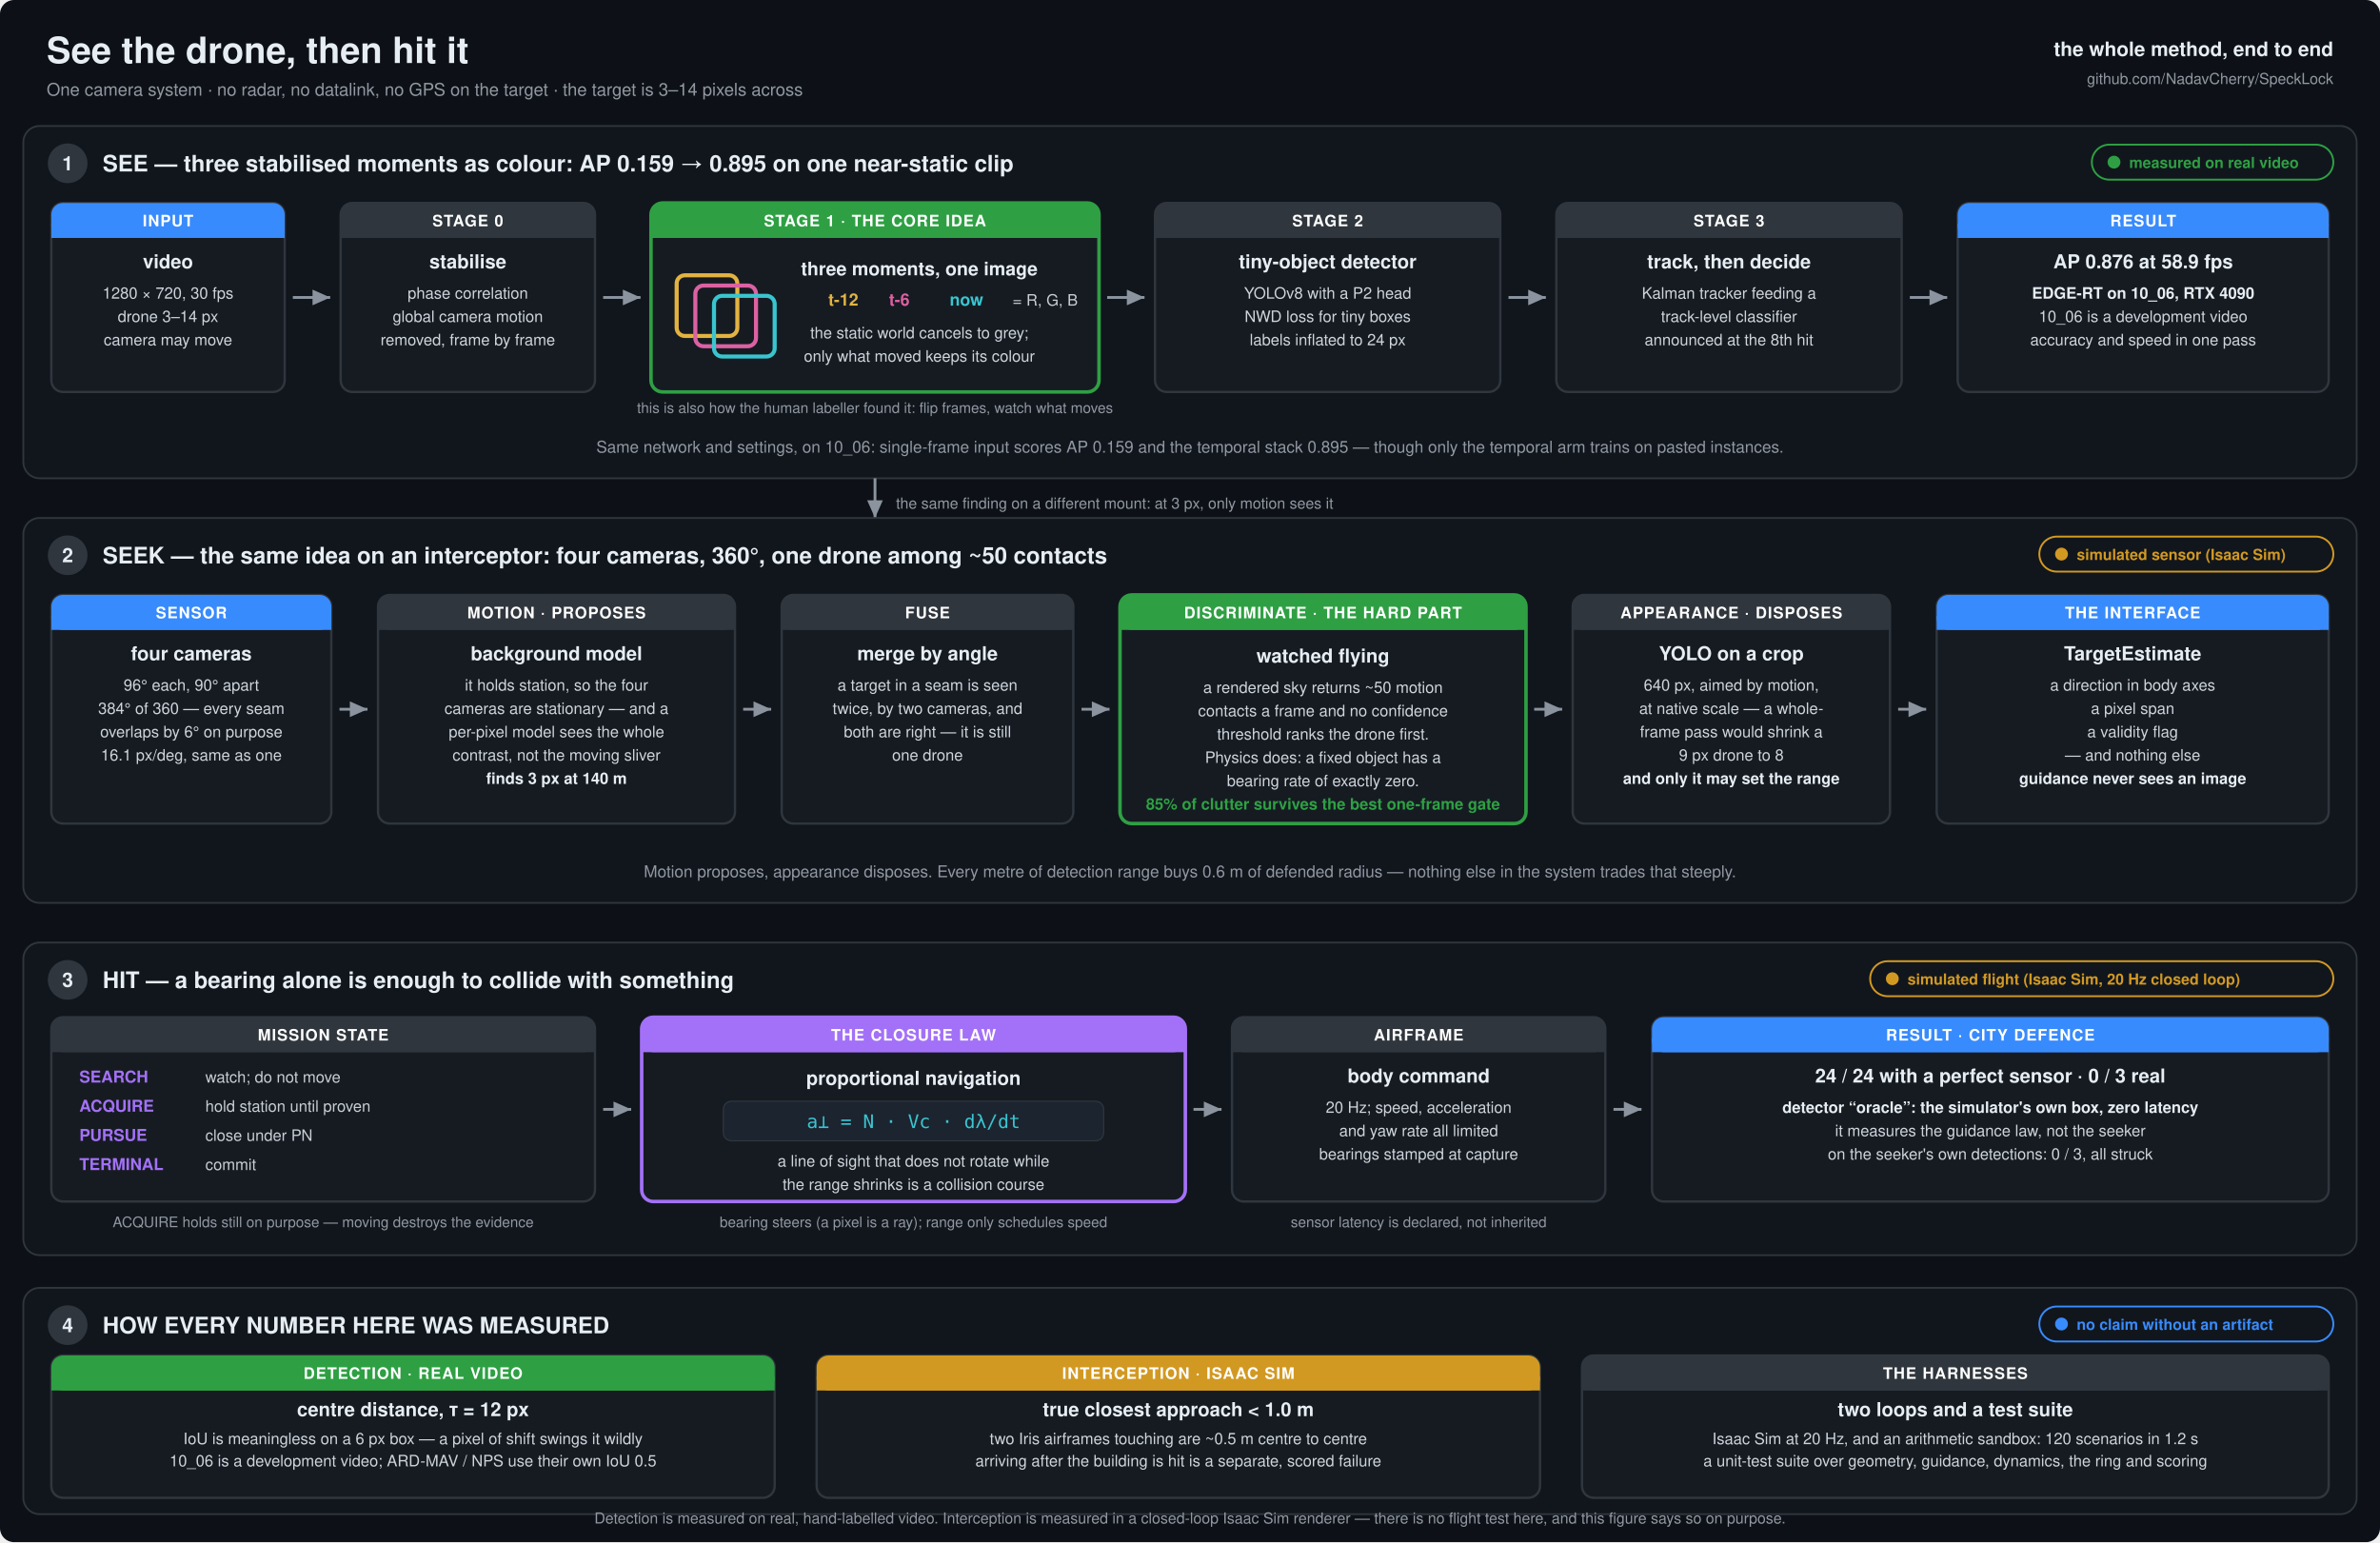
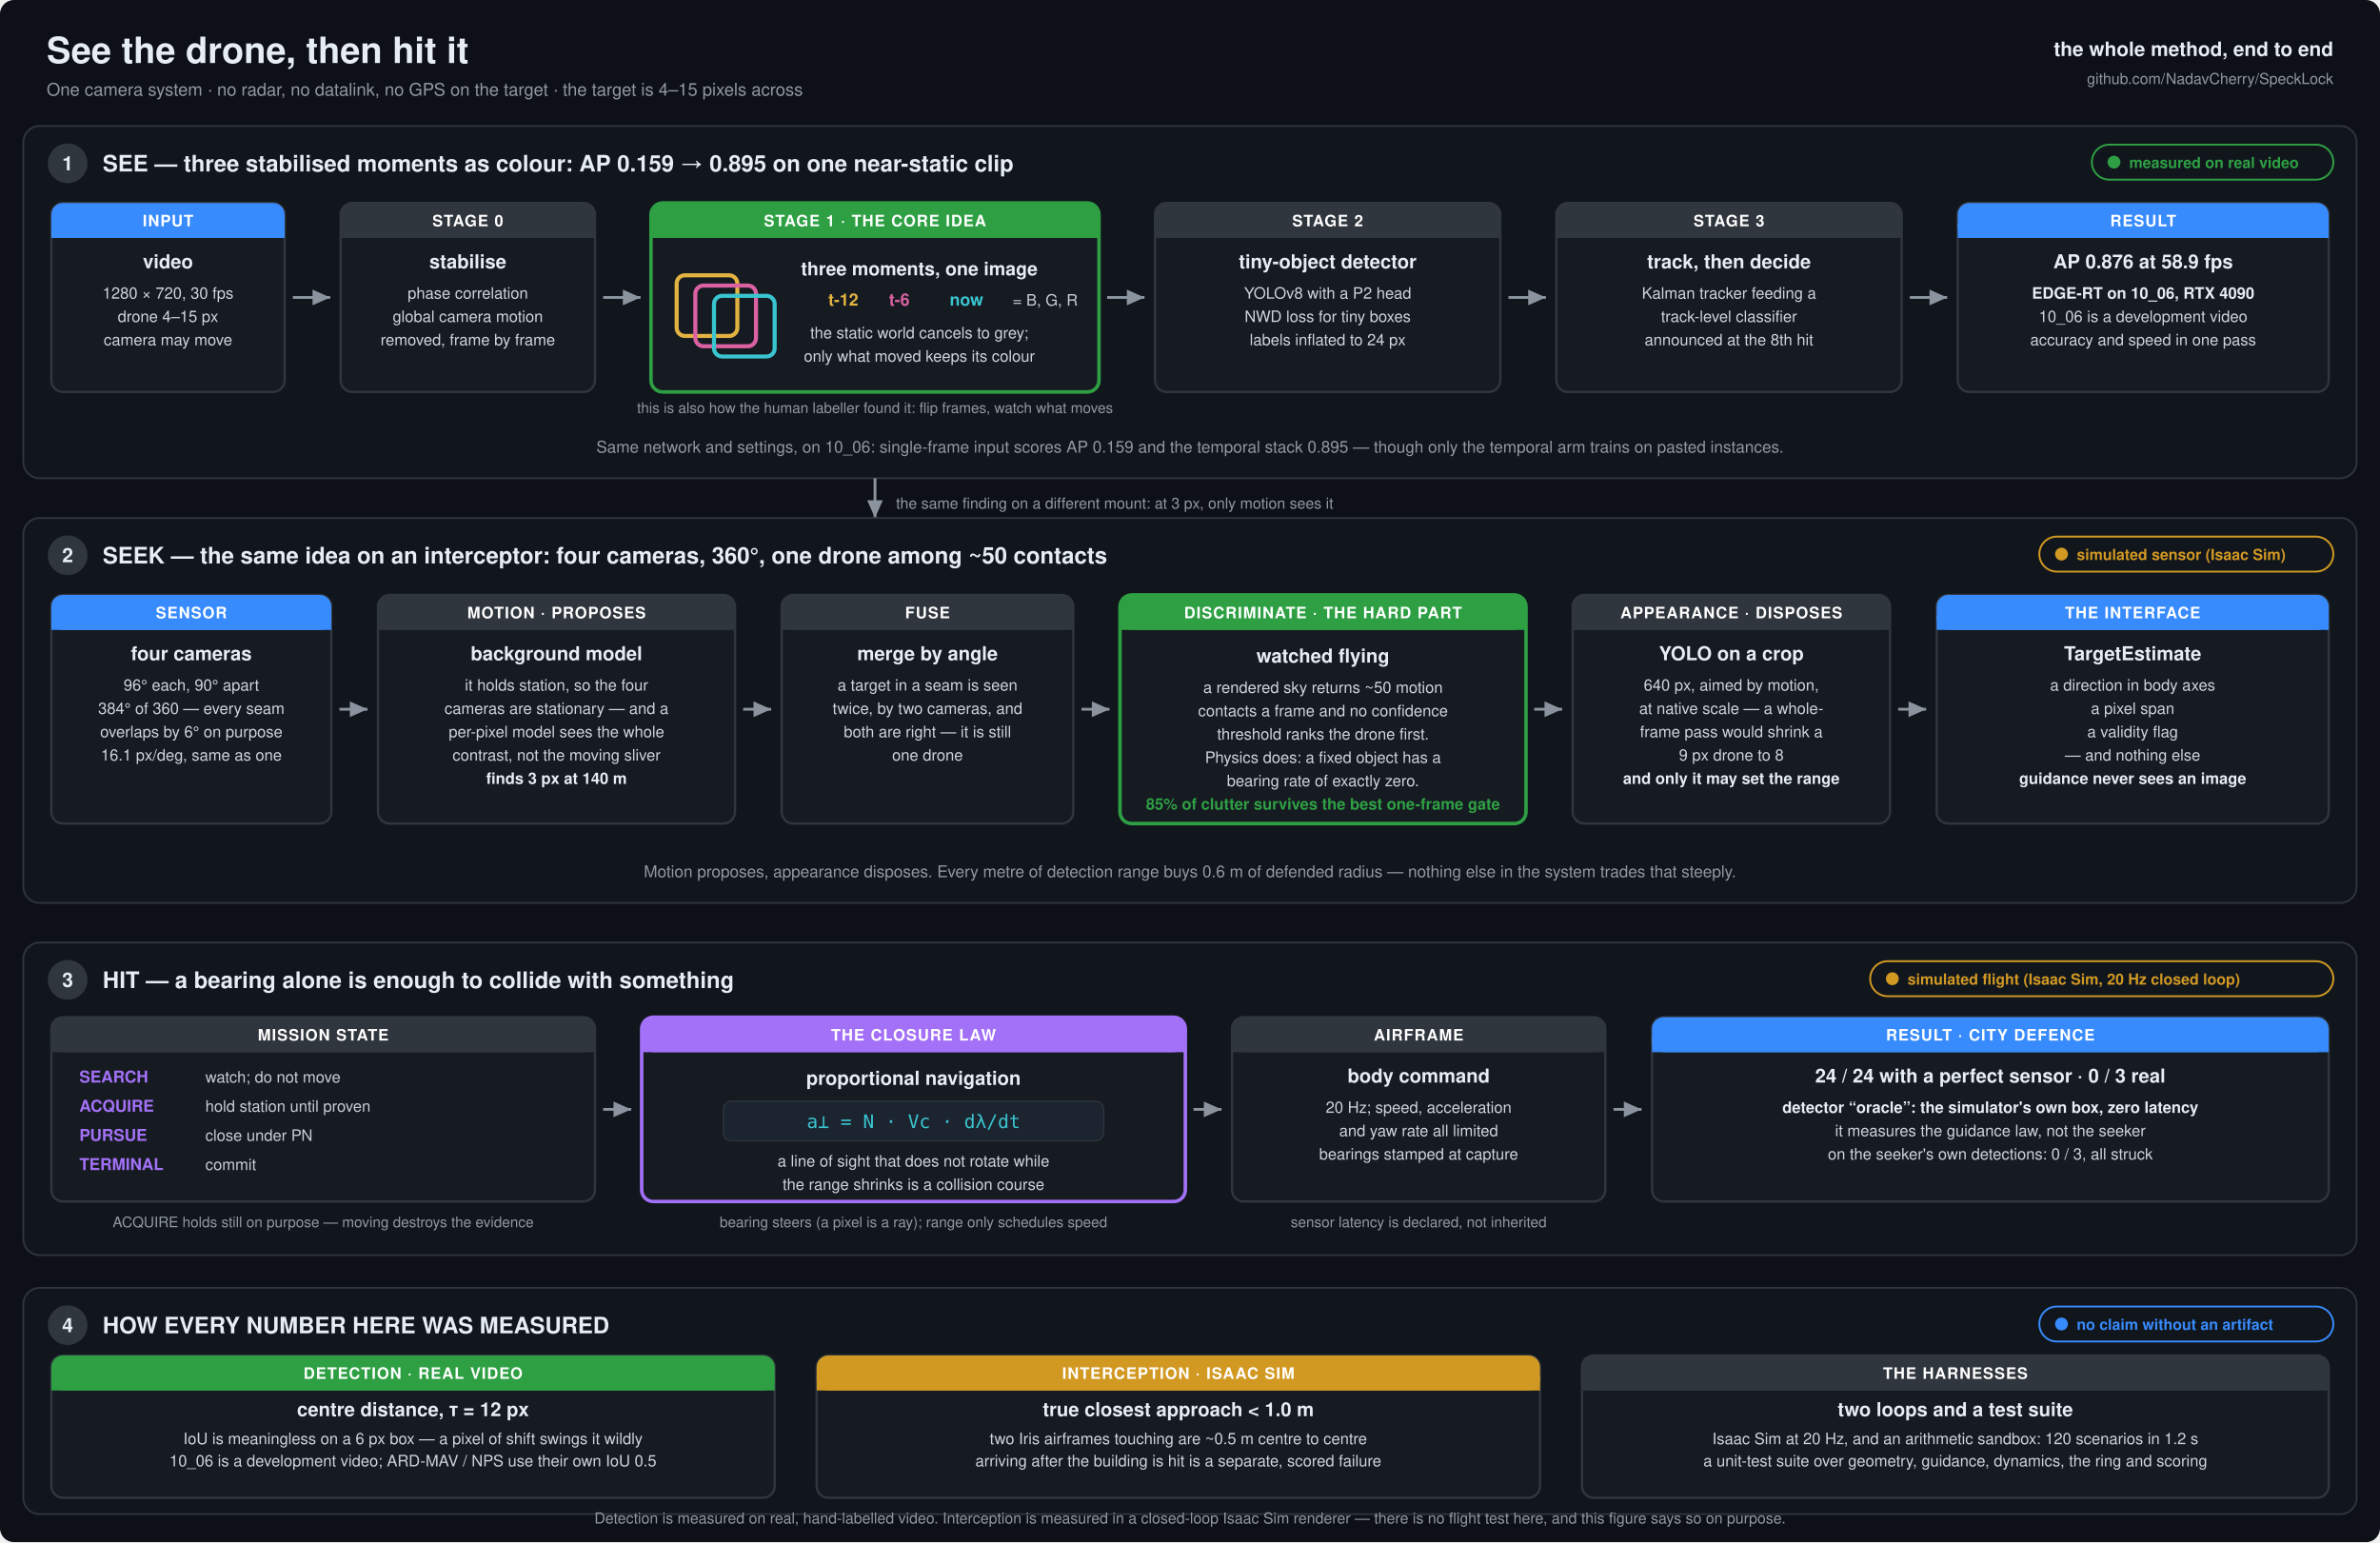
<svg xmlns="http://www.w3.org/2000/svg" width="2040" height="1322" viewBox="0 0 2040 1322" font-family="Segoe UI, Helvetica, Arial, sans-serif">
  <rect width="2040" height="1322" fill="#0d1117" rx="12" />
  <defs>
    <marker id="ar" viewBox="0 0 10 10" refX="9" refY="5" markerWidth="7" markerHeight="7" orient="auto-start-reverse">
      <path d="M 0 1 L 9 5 L 0 9 z" fill="#8b949e" />
    </marker>
  </defs>
  <text x="40" y="54" text-anchor="start" font-size="31" font-weight="700" fill="#e6edf3" opacity="1.0">See the drone, then hit it</text>
-   <text x="40" y="82" text-anchor="start" font-size="15" font-weight="400" fill="#9198a1" opacity="1.0">One camera system · no radar, no datalink, no GPS on the target · the target is 3–14 pixels across</text>
+   <text x="40" y="82" text-anchor="start" font-size="15" font-weight="400" fill="#9198a1" opacity="1.0">One camera system · no radar, no datalink, no GPS on the target · the target is 4–15 pixels across</text>
  <text x="2000" y="48" text-anchor="end" font-size="17" font-weight="700" fill="#e6edf3" opacity="1.0">the whole method, end to end</text>
  <text x="2000" y="72" text-anchor="end" font-size="13" font-weight="400" fill="#9198a1" opacity="1.0">github.com/NadavCherry/SpeckLock</text>
  <rect x="20" y="108" width="2000" height="302" rx="14" fill="#11161d" stroke="#30363d" stroke-width="1.5" />
  <circle cx="58" cy="140" r="17" fill="#30363d" />
  <text x="58" y="146" text-anchor="middle" font-size="17" font-weight="700" fill="#e6edf3" opacity="1.0">1</text>
  <text x="88" y="147" text-anchor="start" font-size="19.5" font-weight="700" fill="#e6edf3" opacity="1.0">SEE — three stabilised moments as colour: AP 0.159 → 0.895 on one near-static clip</text>
  <rect x="1793" y="124" width="207" height="30" rx="15" fill="none" stroke="#2ea043" stroke-width="1.6" />
  <circle cx="1812" cy="139" r="5.5" fill="#2ea043" />
  <text x="1825" y="144" text-anchor="start" font-size="13" font-weight="600" fill="#2ea043" opacity="1.0">measured on real video</text>
  <rect x="44" y="174" width="200" height="162" rx="10" fill="#161b22" stroke="#30363d" stroke-width="2" />
  <rect x="44" y="174" width="200" height="30" rx="10" fill="#388bfd" />
  <rect x="44" y="192" width="200" height="12" fill="#388bfd" />
  <text x="144.0" y="194" text-anchor="middle" font-size="13.5" font-weight="700" fill="#ffffff" letter-spacing="0.8">INPUT</text>
  <text x="144.0" y="230" text-anchor="middle" font-size="16.5" font-weight="700" fill="#e6edf3" opacity="1.0">video</text>
  <text x="144.0" y="256" text-anchor="middle" font-size="13.5" font-weight="400" fill="#e6edf3" opacity="0.88">1280 × 720, 30 fps</text>
-   <text x="144.0" y="276" text-anchor="middle" font-size="13.5" font-weight="400" fill="#e6edf3" opacity="0.88">drone 3–14 px</text>
+   <text x="144.0" y="276" text-anchor="middle" font-size="13.5" font-weight="400" fill="#e6edf3" opacity="0.88">drone 4–15 px</text>
  <text x="144.0" y="296" text-anchor="middle" font-size="13.5" font-weight="400" fill="#e6edf3" opacity="0.88">camera may move</text>
  <rect x="292" y="174" width="218" height="162" rx="10" fill="#161b22" stroke="#30363d" stroke-width="2" />
  <rect x="292" y="174" width="218" height="30" rx="10" fill="#30363d" />
  <rect x="292" y="192" width="218" height="12" fill="#30363d" />
  <text x="401.0" y="194" text-anchor="middle" font-size="13.5" font-weight="700" fill="#ffffff" letter-spacing="0.8">STAGE 0</text>
  <text x="401.0" y="230" text-anchor="middle" font-size="16.5" font-weight="700" fill="#e6edf3" opacity="1.0">stabilise</text>
  <text x="401.0" y="256" text-anchor="middle" font-size="13.5" font-weight="400" fill="#e6edf3" opacity="0.88">phase correlation</text>
  <text x="401.0" y="276" text-anchor="middle" font-size="13.5" font-weight="400" fill="#e6edf3" opacity="0.88">global camera motion</text>
  <text x="401.0" y="296" text-anchor="middle" font-size="13.5" font-weight="400" fill="#e6edf3" opacity="0.88">removed, frame by frame</text>
  <rect x="558" y="174" width="384" height="162" rx="10" fill="#161b22" stroke="#2ea043" stroke-width="3" />
  <rect x="558" y="174" width="384" height="30" rx="10" fill="#2ea043" />
  <rect x="558" y="192" width="384" height="12" fill="#2ea043" />
  <text x="750.0" y="194" text-anchor="middle" font-size="13.5" font-weight="700" fill="#ffffff" letter-spacing="0.8">STAGE 1 · THE CORE IDEA</text>
  <rect x="580" y="236.0" width="52" height="52" rx="7" fill="none" stroke="#e3b341" stroke-width="3.5" />
  <rect x="596" y="244.8" width="52" height="52" rx="7" fill="none" stroke="#db61a2" stroke-width="3.5" />
  <rect x="612" y="253.6" width="52" height="52" rx="7" fill="none" stroke="#39c5cf" stroke-width="3.5" />
  <text x="788" y="236" text-anchor="middle" font-size="16" font-weight="700" fill="#e6edf3" opacity="1.0">three moments, one image</text>
  <text x="710" y="262" text-anchor="start" font-size="14.5" font-weight="700" fill="#e3b341" opacity="1.0">t-12</text>
  <text x="762" y="262" text-anchor="start" font-size="14.5" font-weight="700" fill="#db61a2" opacity="1.0">t-6</text>
  <text x="814" y="262" text-anchor="start" font-size="14.5" font-weight="700" fill="#39c5cf" opacity="1.0">now</text>
-   <text x="868" y="262" text-anchor="start" font-size="13.5" font-weight="400" fill="#e6edf3" opacity="0.85">= R, G, B</text>
+   <text x="868" y="262" text-anchor="start" font-size="13.5" font-weight="400" fill="#e6edf3" opacity="0.85">= B, G, R</text>
  <text x="788" y="290" text-anchor="middle" font-size="13.5" font-weight="400" fill="#e6edf3" opacity="0.88">the static world cancels to grey;</text>
  <text x="788" y="310" text-anchor="middle" font-size="13.5" font-weight="400" fill="#e6edf3" opacity="0.88">only what moved keeps its colour</text>
  <text x="750.0" y="354" text-anchor="middle" font-size="12.5" font-weight="400" fill="#9198a1" opacity="1.0">this is also how the human labeller found it: flip frames, watch what moves</text>
  <rect x="990" y="174" width="296" height="162" rx="10" fill="#161b22" stroke="#30363d" stroke-width="2" />
  <rect x="990" y="174" width="296" height="30" rx="10" fill="#30363d" />
  <rect x="990" y="192" width="296" height="12" fill="#30363d" />
  <text x="1138.0" y="194" text-anchor="middle" font-size="13.5" font-weight="700" fill="#ffffff" letter-spacing="0.8">STAGE 2</text>
  <text x="1138.0" y="230" text-anchor="middle" font-size="16.5" font-weight="700" fill="#e6edf3" opacity="1.0">tiny-object detector</text>
  <text x="1138.0" y="256" text-anchor="middle" font-size="13.5" font-weight="400" fill="#e6edf3" opacity="0.88">YOLOv8 with a P2 head</text>
  <text x="1138.0" y="276" text-anchor="middle" font-size="13.5" font-weight="400" fill="#e6edf3" opacity="0.88">NWD loss for tiny boxes</text>
  <text x="1138.0" y="296" text-anchor="middle" font-size="13.5" font-weight="400" fill="#e6edf3" opacity="0.88">labels inflated to 24 px</text>
  <rect x="1334" y="174" width="296" height="162" rx="10" fill="#161b22" stroke="#30363d" stroke-width="2" />
  <rect x="1334" y="174" width="296" height="30" rx="10" fill="#30363d" />
  <rect x="1334" y="192" width="296" height="12" fill="#30363d" />
  <text x="1482.0" y="194" text-anchor="middle" font-size="13.5" font-weight="700" fill="#ffffff" letter-spacing="0.8">STAGE 3</text>
  <text x="1482.0" y="230" text-anchor="middle" font-size="16.5" font-weight="700" fill="#e6edf3" opacity="1.0">track, then decide</text>
  <text x="1482.0" y="256" text-anchor="middle" font-size="13.5" font-weight="400" fill="#e6edf3" opacity="0.88">Kalman tracker feeding a</text>
  <text x="1482.0" y="276" text-anchor="middle" font-size="13.5" font-weight="400" fill="#e6edf3" opacity="0.88">track-level classifier</text>
  <text x="1482.0" y="296" text-anchor="middle" font-size="13.5" font-weight="400" fill="#e6edf3" opacity="0.88">announced at the 8th hit</text>
  <rect x="1678" y="174" width="318" height="162" rx="10" fill="#161b22" stroke="#30363d" stroke-width="2" />
  <rect x="1678" y="174" width="318" height="30" rx="10" fill="#388bfd" />
  <rect x="1678" y="192" width="318" height="12" fill="#388bfd" />
  <text x="1837.0" y="194" text-anchor="middle" font-size="13.5" font-weight="700" fill="#ffffff" letter-spacing="0.8">RESULT</text>
  <text x="1837.0" y="230" text-anchor="middle" font-size="16.5" font-weight="700" fill="#e6edf3" opacity="1.0">AP 0.876 at 58.9 fps</text>
  <text x="1837.0" y="256" text-anchor="middle" font-size="13.5" font-weight="600" fill="#e6edf3" opacity="1.0">EDGE-RT on 10_06, RTX 4090</text>
  <text x="1837.0" y="276" text-anchor="middle" font-size="13.5" font-weight="400" fill="#e6edf3" opacity="0.88">10_06 is a development video</text>
  <text x="1837.0" y="296" text-anchor="middle" font-size="13.5" font-weight="400" fill="#e6edf3" opacity="0.88">accuracy and speed in one pass</text>
  <path d="M 251 255 L 283 255" fill="none" stroke="#8b949e" stroke-width="2.4" marker-end="url(#ar)" />
  <path d="M 517 255 L 549 255" fill="none" stroke="#8b949e" stroke-width="2.4" marker-end="url(#ar)" />
  <path d="M 949 255 L 981 255" fill="none" stroke="#8b949e" stroke-width="2.4" marker-end="url(#ar)" />
  <path d="M 1293 255 L 1325 255" fill="none" stroke="#8b949e" stroke-width="2.4" marker-end="url(#ar)" />
  <path d="M 1637 255 L 1669 255" fill="none" stroke="#8b949e" stroke-width="2.4" marker-end="url(#ar)" />
  <text x="1020.0" y="388" text-anchor="middle" font-size="14" font-weight="400" fill="#9198a1" opacity="1.0">Same network and settings, on 10_06: single-frame input scores AP 0.159 and the temporal stack 0.895 — though only the temporal arm trains on pasted instances.</text>
  <path d="M 750 410 L 750 444" fill="none" stroke="#8b949e" stroke-width="2.4" marker-end="url(#ar)" />
  <text x="768" y="436" text-anchor="start" font-size="13" font-weight="400" fill="#9198a1" opacity="1.0">the same finding on a different mount: at 3 px, only motion sees it</text>
  <rect x="20" y="444" width="2000" height="330" rx="14" fill="#11161d" stroke="#30363d" stroke-width="1.5" />
  <circle cx="58" cy="476" r="17" fill="#30363d" />
  <text x="58" y="482" text-anchor="middle" font-size="17" font-weight="700" fill="#e6edf3" opacity="1.0">2</text>
  <text x="88" y="483" text-anchor="start" font-size="19.5" font-weight="700" fill="#e6edf3" opacity="1.0">SEEK — the same idea on an interceptor: four cameras, 360°, one drone among ~50 contacts</text>
  <rect x="1748" y="460" width="252" height="30" rx="15" fill="none" stroke="#d29922" stroke-width="1.6" />
  <circle cx="1767" cy="475" r="5.5" fill="#d29922" />
  <text x="1780" y="480" text-anchor="start" font-size="13" font-weight="600" fill="#d29922" opacity="1.0">simulated sensor (Isaac Sim)</text>
  <rect x="44" y="510" width="240" height="196" rx="10" fill="#161b22" stroke="#30363d" stroke-width="2" />
  <rect x="44" y="510" width="240" height="30" rx="10" fill="#388bfd" />
  <rect x="44" y="528" width="240" height="12" fill="#388bfd" />
  <text x="164.0" y="530" text-anchor="middle" font-size="13.5" font-weight="700" fill="#ffffff" letter-spacing="0.8">SENSOR</text>
  <text x="164.0" y="566" text-anchor="middle" font-size="16.5" font-weight="700" fill="#e6edf3" opacity="1.0">four cameras</text>
  <text x="164.0" y="592" text-anchor="middle" font-size="13.5" font-weight="400" fill="#e6edf3" opacity="0.88">96° each, 90° apart</text>
  <text x="164.0" y="612" text-anchor="middle" font-size="13.5" font-weight="400" fill="#e6edf3" opacity="0.88">384° of 360 — every seam</text>
  <text x="164.0" y="632" text-anchor="middle" font-size="13.5" font-weight="400" fill="#e6edf3" opacity="0.88">overlaps by 6° on purpose</text>
  <text x="164.0" y="652" text-anchor="middle" font-size="13.5" font-weight="400" fill="#e6edf3" opacity="0.88">16.1 px/deg, same as one</text>
  <rect x="324" y="510" width="306" height="196" rx="10" fill="#161b22" stroke="#30363d" stroke-width="2" />
  <rect x="324" y="510" width="306" height="30" rx="10" fill="#30363d" />
  <rect x="324" y="528" width="306" height="12" fill="#30363d" />
  <text x="477.0" y="530" text-anchor="middle" font-size="13.5" font-weight="700" fill="#ffffff" letter-spacing="0.8">MOTION · PROPOSES</text>
  <text x="477.0" y="566" text-anchor="middle" font-size="16.5" font-weight="700" fill="#e6edf3" opacity="1.0">background model</text>
  <text x="477.0" y="592" text-anchor="middle" font-size="13.5" font-weight="400" fill="#e6edf3" opacity="0.88">it holds station, so the four</text>
  <text x="477.0" y="612" text-anchor="middle" font-size="13.5" font-weight="400" fill="#e6edf3" opacity="0.88">cameras are stationary — and a</text>
  <text x="477.0" y="632" text-anchor="middle" font-size="13.5" font-weight="400" fill="#e6edf3" opacity="0.88">per-pixel model sees the whole</text>
  <text x="477.0" y="652" text-anchor="middle" font-size="13.5" font-weight="400" fill="#e6edf3" opacity="0.88">contrast, not the moving sliver</text>
  <text x="477.0" y="672" text-anchor="middle" font-size="13.5" font-weight="600" fill="#e6edf3" opacity="1.0">finds 3 px at 140 m</text>
  <rect x="670" y="510" width="250" height="196" rx="10" fill="#161b22" stroke="#30363d" stroke-width="2" />
  <rect x="670" y="510" width="250" height="30" rx="10" fill="#30363d" />
  <rect x="670" y="528" width="250" height="12" fill="#30363d" />
  <text x="795.0" y="530" text-anchor="middle" font-size="13.5" font-weight="700" fill="#ffffff" letter-spacing="0.8">FUSE</text>
  <text x="795.0" y="566" text-anchor="middle" font-size="16.5" font-weight="700" fill="#e6edf3" opacity="1.0">merge by angle</text>
  <text x="795.0" y="592" text-anchor="middle" font-size="13.5" font-weight="400" fill="#e6edf3" opacity="0.88">a target in a seam is seen</text>
  <text x="795.0" y="612" text-anchor="middle" font-size="13.5" font-weight="400" fill="#e6edf3" opacity="0.88">twice, by two cameras, and</text>
  <text x="795.0" y="632" text-anchor="middle" font-size="13.5" font-weight="400" fill="#e6edf3" opacity="0.88">both are right — it is still</text>
  <text x="795.0" y="652" text-anchor="middle" font-size="13.5" font-weight="400" fill="#e6edf3" opacity="0.88">one drone</text>
  <rect x="960" y="510" width="348" height="196" rx="10" fill="#161b22" stroke="#2ea043" stroke-width="3" />
  <rect x="960" y="510" width="348" height="30" rx="10" fill="#2ea043" />
  <rect x="960" y="528" width="348" height="12" fill="#2ea043" />
  <text x="1134.0" y="530" text-anchor="middle" font-size="13.5" font-weight="700" fill="#ffffff" letter-spacing="0.8">DISCRIMINATE · THE HARD PART</text>
  <text x="1134.0" y="568" text-anchor="middle" font-size="16.5" font-weight="700" fill="#e6edf3" opacity="1.0">watched flying</text>
  <text x="1134.0" y="594" text-anchor="middle" font-size="13.5" font-weight="400" fill="#e6edf3" opacity="0.88">a rendered sky returns ~50 motion</text>
  <text x="1134.0" y="614" text-anchor="middle" font-size="13.5" font-weight="400" fill="#e6edf3" opacity="0.88">contacts a frame and no confidence</text>
  <text x="1134.0" y="634" text-anchor="middle" font-size="13.5" font-weight="400" fill="#e6edf3" opacity="0.88">threshold ranks the drone first.</text>
  <text x="1134.0" y="654" text-anchor="middle" font-size="13.5" font-weight="400" fill="#e6edf3" opacity="0.88">Physics does: a fixed object has a</text>
  <text x="1134.0" y="674" text-anchor="middle" font-size="13.5" font-weight="400" fill="#e6edf3" opacity="0.88">bearing rate of exactly zero.</text>
  <text x="1134.0" y="694" text-anchor="middle" font-size="13.5" font-weight="600" fill="#2ea043" opacity="1.0">85% of clutter survives the best one-frame gate</text>
  <rect x="1348" y="510" width="272" height="196" rx="10" fill="#161b22" stroke="#30363d" stroke-width="2" />
  <rect x="1348" y="510" width="272" height="30" rx="10" fill="#30363d" />
  <rect x="1348" y="528" width="272" height="12" fill="#30363d" />
  <text x="1484.0" y="530" text-anchor="middle" font-size="13.5" font-weight="700" fill="#ffffff" letter-spacing="0.8">APPEARANCE · DISPOSES</text>
  <text x="1484.0" y="566" text-anchor="middle" font-size="16.5" font-weight="700" fill="#e6edf3" opacity="1.0">YOLO on a crop</text>
  <text x="1484.0" y="592" text-anchor="middle" font-size="13.5" font-weight="400" fill="#e6edf3" opacity="0.88">640 px, aimed by motion,</text>
  <text x="1484.0" y="612" text-anchor="middle" font-size="13.5" font-weight="400" fill="#e6edf3" opacity="0.88">at native scale — a whole-</text>
  <text x="1484.0" y="632" text-anchor="middle" font-size="13.5" font-weight="400" fill="#e6edf3" opacity="0.88">frame pass would shrink a</text>
  <text x="1484.0" y="652" text-anchor="middle" font-size="13.5" font-weight="400" fill="#e6edf3" opacity="0.88">9 px drone to 8</text>
  <text x="1484.0" y="672" text-anchor="middle" font-size="13.5" font-weight="600" fill="#e6edf3" opacity="1.0">and only it may set the range</text>
  <rect x="1660" y="510" width="336" height="196" rx="10" fill="#161b22" stroke="#30363d" stroke-width="2" />
  <rect x="1660" y="510" width="336" height="30" rx="10" fill="#388bfd" />
  <rect x="1660" y="528" width="336" height="12" fill="#388bfd" />
  <text x="1828.0" y="530" text-anchor="middle" font-size="13.5" font-weight="700" fill="#ffffff" letter-spacing="0.8">THE INTERFACE</text>
  <text x="1828.0" y="566" text-anchor="middle" font-size="16.5" font-weight="700" fill="#e6edf3" opacity="1.0">TargetEstimate</text>
  <text x="1828.0" y="592" text-anchor="middle" font-size="13.5" font-weight="400" fill="#e6edf3" opacity="0.88">a direction in body axes</text>
  <text x="1828.0" y="612" text-anchor="middle" font-size="13.5" font-weight="400" fill="#e6edf3" opacity="0.88">a pixel span</text>
  <text x="1828.0" y="632" text-anchor="middle" font-size="13.5" font-weight="400" fill="#e6edf3" opacity="0.88">a validity flag</text>
  <text x="1828.0" y="652" text-anchor="middle" font-size="13.5" font-weight="400" fill="#e6edf3" opacity="0.88">— and nothing else</text>
  <text x="1828.0" y="672" text-anchor="middle" font-size="13.5" font-weight="600" fill="#e6edf3" opacity="1.0">guidance never sees an image</text>
  <path d="M 291 608 L 315 608" fill="none" stroke="#8b949e" stroke-width="2.4" marker-end="url(#ar)" />
  <path d="M 637 608 L 661 608" fill="none" stroke="#8b949e" stroke-width="2.4" marker-end="url(#ar)" />
  <path d="M 927 608 L 951 608" fill="none" stroke="#8b949e" stroke-width="2.4" marker-end="url(#ar)" />
  <path d="M 1315 608 L 1339 608" fill="none" stroke="#8b949e" stroke-width="2.4" marker-end="url(#ar)" />
  <path d="M 1627 608 L 1651 608" fill="none" stroke="#8b949e" stroke-width="2.4" marker-end="url(#ar)" />
  <text x="1020.0" y="752" text-anchor="middle" font-size="14" font-weight="400" fill="#9198a1" opacity="1.0">Motion proposes, appearance disposes. Every metre of detection range buys 0.6 m of defended radius — nothing else in the system trades that steeply.</text>
  <rect x="20" y="808" width="2000" height="268" rx="14" fill="#11161d" stroke="#30363d" stroke-width="1.5" />
  <circle cx="58" cy="840" r="17" fill="#30363d" />
  <text x="58" y="846" text-anchor="middle" font-size="17" font-weight="700" fill="#e6edf3" opacity="1.0">3</text>
  <text x="88" y="847" text-anchor="start" font-size="19.5" font-weight="700" fill="#e6edf3" opacity="1.0">HIT — a bearing alone is enough to collide with something</text>
  <rect x="1603" y="824" width="397" height="30" rx="15" fill="none" stroke="#d29922" stroke-width="1.6" />
  <circle cx="1622" cy="839" r="5.5" fill="#d29922" />
  <text x="1635" y="844" text-anchor="start" font-size="13" font-weight="600" fill="#d29922" opacity="1.0">simulated flight (Isaac Sim, 20 Hz closed loop)</text>
  <rect x="44" y="872" width="466" height="158" rx="10" fill="#161b22" stroke="#30363d" stroke-width="2" />
  <rect x="44" y="872" width="466" height="30" rx="10" fill="#30363d" />
  <rect x="44" y="890" width="466" height="12" fill="#30363d" />
  <text x="277.0" y="892" text-anchor="middle" font-size="13.5" font-weight="700" fill="#ffffff" letter-spacing="0.8">MISSION STATE</text>
  <text x="68" y="928" text-anchor="start" font-size="14" font-weight="700" fill="#a371f7" opacity="1.0">SEARCH</text>
  <text x="176" y="928" text-anchor="start" font-size="13.5" font-weight="400" fill="#e6edf3" opacity="0.85">watch; do not move</text>
  <text x="68" y="953" text-anchor="start" font-size="14" font-weight="700" fill="#a371f7" opacity="1.0">ACQUIRE</text>
  <text x="176" y="953" text-anchor="start" font-size="13.5" font-weight="400" fill="#e6edf3" opacity="0.85">hold station until proven</text>
  <text x="68" y="978" text-anchor="start" font-size="14" font-weight="700" fill="#a371f7" opacity="1.0">PURSUE</text>
  <text x="176" y="978" text-anchor="start" font-size="13.5" font-weight="400" fill="#e6edf3" opacity="0.85">close under PN</text>
  <text x="68" y="1003" text-anchor="start" font-size="14" font-weight="700" fill="#a371f7" opacity="1.0">TERMINAL</text>
  <text x="176" y="1003" text-anchor="start" font-size="13.5" font-weight="400" fill="#e6edf3" opacity="0.85">commit</text>
  <text x="277.0" y="1052" text-anchor="middle" font-size="12.5" font-weight="400" fill="#9198a1" opacity="1.0">ACQUIRE holds still on purpose — moving destroys the evidence</text>
  <rect x="550" y="872" width="466" height="158" rx="10" fill="#161b22" stroke="#a371f7" stroke-width="3" />
  <rect x="550" y="872" width="466" height="30" rx="10" fill="#a371f7" />
  <rect x="550" y="890" width="466" height="12" fill="#a371f7" />
  <text x="783.0" y="892" text-anchor="middle" font-size="13.5" font-weight="700" fill="#ffffff" letter-spacing="0.8">THE CLOSURE LAW</text>
  <text x="783.0" y="930" text-anchor="middle" font-size="16.5" font-weight="700" fill="#e6edf3" opacity="1.0">proportional navigation</text>
  <rect x="620" y="944" width="326" height="34" rx="7" fill="#1c2430" stroke="#30363d" />
  <text x="783.0" y="967" text-anchor="middle" font-size="16" font-weight="400" fill="#39c5cf" opacity="1.0" font-family="DejaVu Sans Mono, monospace">a⊥  =  N · Vc · dλ/dt</text>
  <text x="783.0" y="1000" text-anchor="middle" font-size="13.5" font-weight="400" fill="#e6edf3" opacity="0.88">a line of sight that does not rotate while</text>
  <text x="783.0" y="1020" text-anchor="middle" font-size="13.5" font-weight="400" fill="#e6edf3" opacity="0.88">the range shrinks is a collision course</text>
  <text x="783.0" y="1052" text-anchor="middle" font-size="12.5" font-weight="400" fill="#9198a1" opacity="1.0">bearing steers (a pixel is a ray); range only schedules speed</text>
  <rect x="1056" y="872" width="320" height="158" rx="10" fill="#161b22" stroke="#30363d" stroke-width="2" />
  <rect x="1056" y="872" width="320" height="30" rx="10" fill="#30363d" />
  <rect x="1056" y="890" width="320" height="12" fill="#30363d" />
  <text x="1216.0" y="892" text-anchor="middle" font-size="13.5" font-weight="700" fill="#ffffff" letter-spacing="0.8">AIRFRAME</text>
  <text x="1216.0" y="928" text-anchor="middle" font-size="16.5" font-weight="700" fill="#e6edf3" opacity="1.0">body command</text>
  <text x="1216.0" y="954" text-anchor="middle" font-size="13.5" font-weight="400" fill="#e6edf3" opacity="0.88">20 Hz; speed, acceleration</text>
  <text x="1216.0" y="974" text-anchor="middle" font-size="13.5" font-weight="400" fill="#e6edf3" opacity="0.88">and yaw rate all limited</text>
  <text x="1216.0" y="994" text-anchor="middle" font-size="13.5" font-weight="400" fill="#e6edf3" opacity="0.88">bearings stamped at capture</text>
  <text x="1216.0" y="1052" text-anchor="middle" font-size="12.5" font-weight="400" fill="#9198a1" opacity="1.0">sensor latency is declared, not inherited</text>
  <rect x="1416" y="872" width="580" height="158" rx="10" fill="#161b22" stroke="#30363d" stroke-width="2" />
  <rect x="1416" y="872" width="580" height="30" rx="10" fill="#388bfd" />
  <rect x="1416" y="890" width="580" height="12" fill="#388bfd" />
  <text x="1706.0" y="892" text-anchor="middle" font-size="13.5" font-weight="700" fill="#ffffff" letter-spacing="0.8">RESULT · CITY DEFENCE</text>
  <text x="1706.0" y="928" text-anchor="middle" font-size="16.5" font-weight="700" fill="#e6edf3" opacity="1.0">24 / 24 with a perfect sensor · 0 / 3 real</text>
  <text x="1706.0" y="954" text-anchor="middle" font-size="13.5" font-weight="600" fill="#e6edf3" opacity="1.0">detector “oracle”: the simulator's own box, zero latency</text>
  <text x="1706.0" y="974" text-anchor="middle" font-size="13.5" font-weight="400" fill="#e6edf3" opacity="0.88">it measures the guidance law, not the seeker</text>
  <text x="1706.0" y="994" text-anchor="middle" font-size="13.5" font-weight="400" fill="#e6edf3" opacity="0.88">on the seeker's own detections: 0 / 3, all struck</text>
  <path d="M 517 951 L 541 951" fill="none" stroke="#8b949e" stroke-width="2.4" marker-end="url(#ar)" />
  <path d="M 1023 951 L 1047 951" fill="none" stroke="#8b949e" stroke-width="2.4" marker-end="url(#ar)" />
  <path d="M 1383 951 L 1407 951" fill="none" stroke="#8b949e" stroke-width="2.4" marker-end="url(#ar)" />
  <rect x="20" y="1104" width="2000" height="194" rx="14" fill="#11161d" stroke="#30363d" stroke-width="1.5" />
  <circle cx="58" cy="1136" r="17" fill="#30363d" />
  <text x="58" y="1142" text-anchor="middle" font-size="17" font-weight="700" fill="#e6edf3" opacity="1.0">4</text>
  <text x="88" y="1143" text-anchor="start" font-size="19.5" font-weight="700" fill="#e6edf3" opacity="1.0">HOW EVERY NUMBER HERE WAS MEASURED</text>
  <rect x="1748" y="1120" width="252" height="30" rx="15" fill="none" stroke="#388bfd" stroke-width="1.6" />
  <circle cx="1767" cy="1135" r="5.5" fill="#388bfd" />
  <text x="1780" y="1140" text-anchor="start" font-size="13" font-weight="600" fill="#388bfd" opacity="1.0">no claim without an artifact</text>
  <rect x="44" y="1162" width="620" height="122" rx="10" fill="#161b22" stroke="#30363d" stroke-width="2" />
  <rect x="44" y="1162" width="620" height="30" rx="10" fill="#2ea043" />
  <rect x="44" y="1180" width="620" height="12" fill="#2ea043" />
  <text x="354.0" y="1182" text-anchor="middle" font-size="13.5" font-weight="700" fill="#ffffff" letter-spacing="0.8">DETECTION · REAL VIDEO</text>
  <text x="354.0" y="1214" text-anchor="middle" font-size="16.5" font-weight="700" fill="#e6edf3" opacity="1.0">centre distance, τ = 12 px</text>
  <text x="354.0" y="1238" text-anchor="middle" font-size="13.5" font-weight="400" fill="#e6edf3" opacity="0.88">IoU is meaningless on a 6 px box — a pixel of shift swings it wildly</text>
  <text x="354.0" y="1257" text-anchor="middle" font-size="13.5" font-weight="400" fill="#e6edf3" opacity="0.88">10_06 is a development video; ARD-MAV / NPS use their own IoU 0.5</text>
  <rect x="700" y="1162" width="620" height="122" rx="10" fill="#161b22" stroke="#30363d" stroke-width="2" />
  <rect x="700" y="1162" width="620" height="30" rx="10" fill="#d29922" />
  <rect x="700" y="1180" width="620" height="12" fill="#d29922" />
  <text x="1010.0" y="1182" text-anchor="middle" font-size="13.5" font-weight="700" fill="#ffffff" letter-spacing="0.8">INTERCEPTION · ISAAC SIM</text>
  <text x="1010.0" y="1214" text-anchor="middle" font-size="16.5" font-weight="700" fill="#e6edf3" opacity="1.0">true closest approach &lt; 1.0 m</text>
  <text x="1010.0" y="1238" text-anchor="middle" font-size="13.5" font-weight="400" fill="#e6edf3" opacity="0.88">two Iris airframes touching are ~0.5 m centre to centre</text>
  <text x="1010.0" y="1257" text-anchor="middle" font-size="13.5" font-weight="400" fill="#e6edf3" opacity="0.88">arriving after the building is hit is a separate, scored failure</text>
  <rect x="1356" y="1162" width="640" height="122" rx="10" fill="#161b22" stroke="#30363d" stroke-width="2" />
  <rect x="1356" y="1162" width="640" height="30" rx="10" fill="#30363d" />
  <rect x="1356" y="1180" width="640" height="12" fill="#30363d" />
  <text x="1676.0" y="1182" text-anchor="middle" font-size="13.5" font-weight="700" fill="#ffffff" letter-spacing="0.8">THE HARNESSES</text>
  <text x="1676.0" y="1214" text-anchor="middle" font-size="16.5" font-weight="700" fill="#e6edf3" opacity="1.0">two loops and a test suite</text>
  <text x="1676.0" y="1238" text-anchor="middle" font-size="13.5" font-weight="400" fill="#e6edf3" opacity="0.88">Isaac Sim at 20 Hz, and an arithmetic sandbox: 120 scenarios in 1.2 s</text>
  <text x="1676.0" y="1257" text-anchor="middle" font-size="13.5" font-weight="400" fill="#e6edf3" opacity="0.88">a unit-test suite over geometry, guidance, dynamics, the ring and scoring</text>
  <text x="1020.0" y="1306" text-anchor="middle" font-size="13" font-weight="400" fill="#9198a1" opacity="1.0">Detection is measured on real, hand-labelled video. Interception is measured in a closed-loop Isaac Sim renderer — there is no flight test here, and this figure says so on purpose.</text>
</svg>
